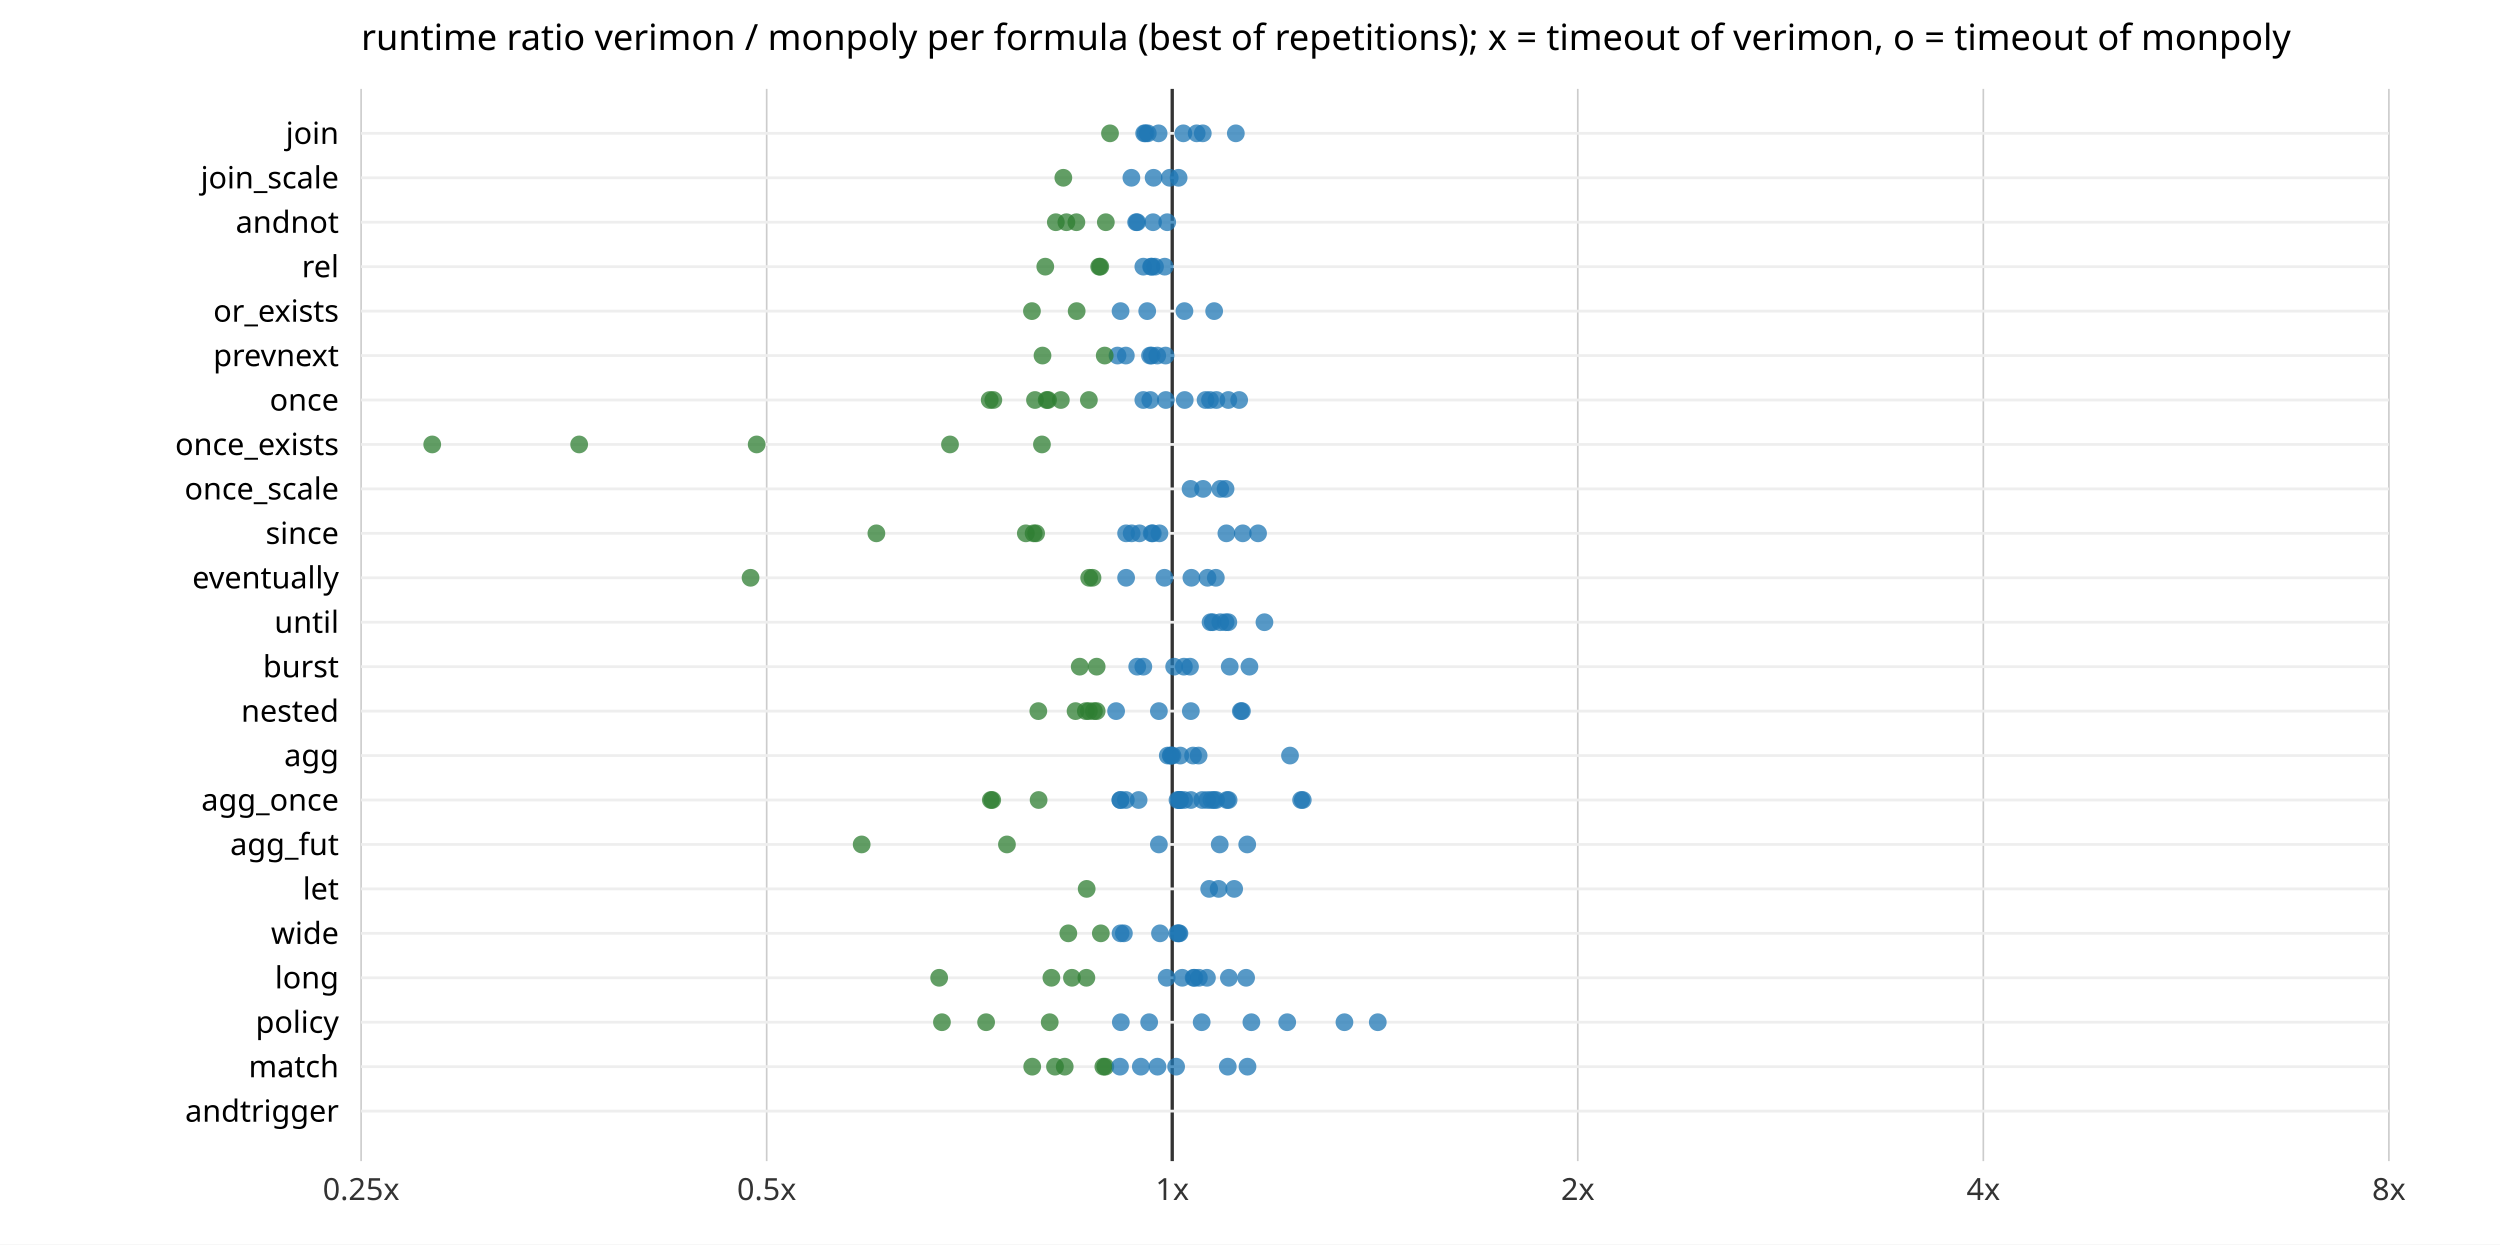
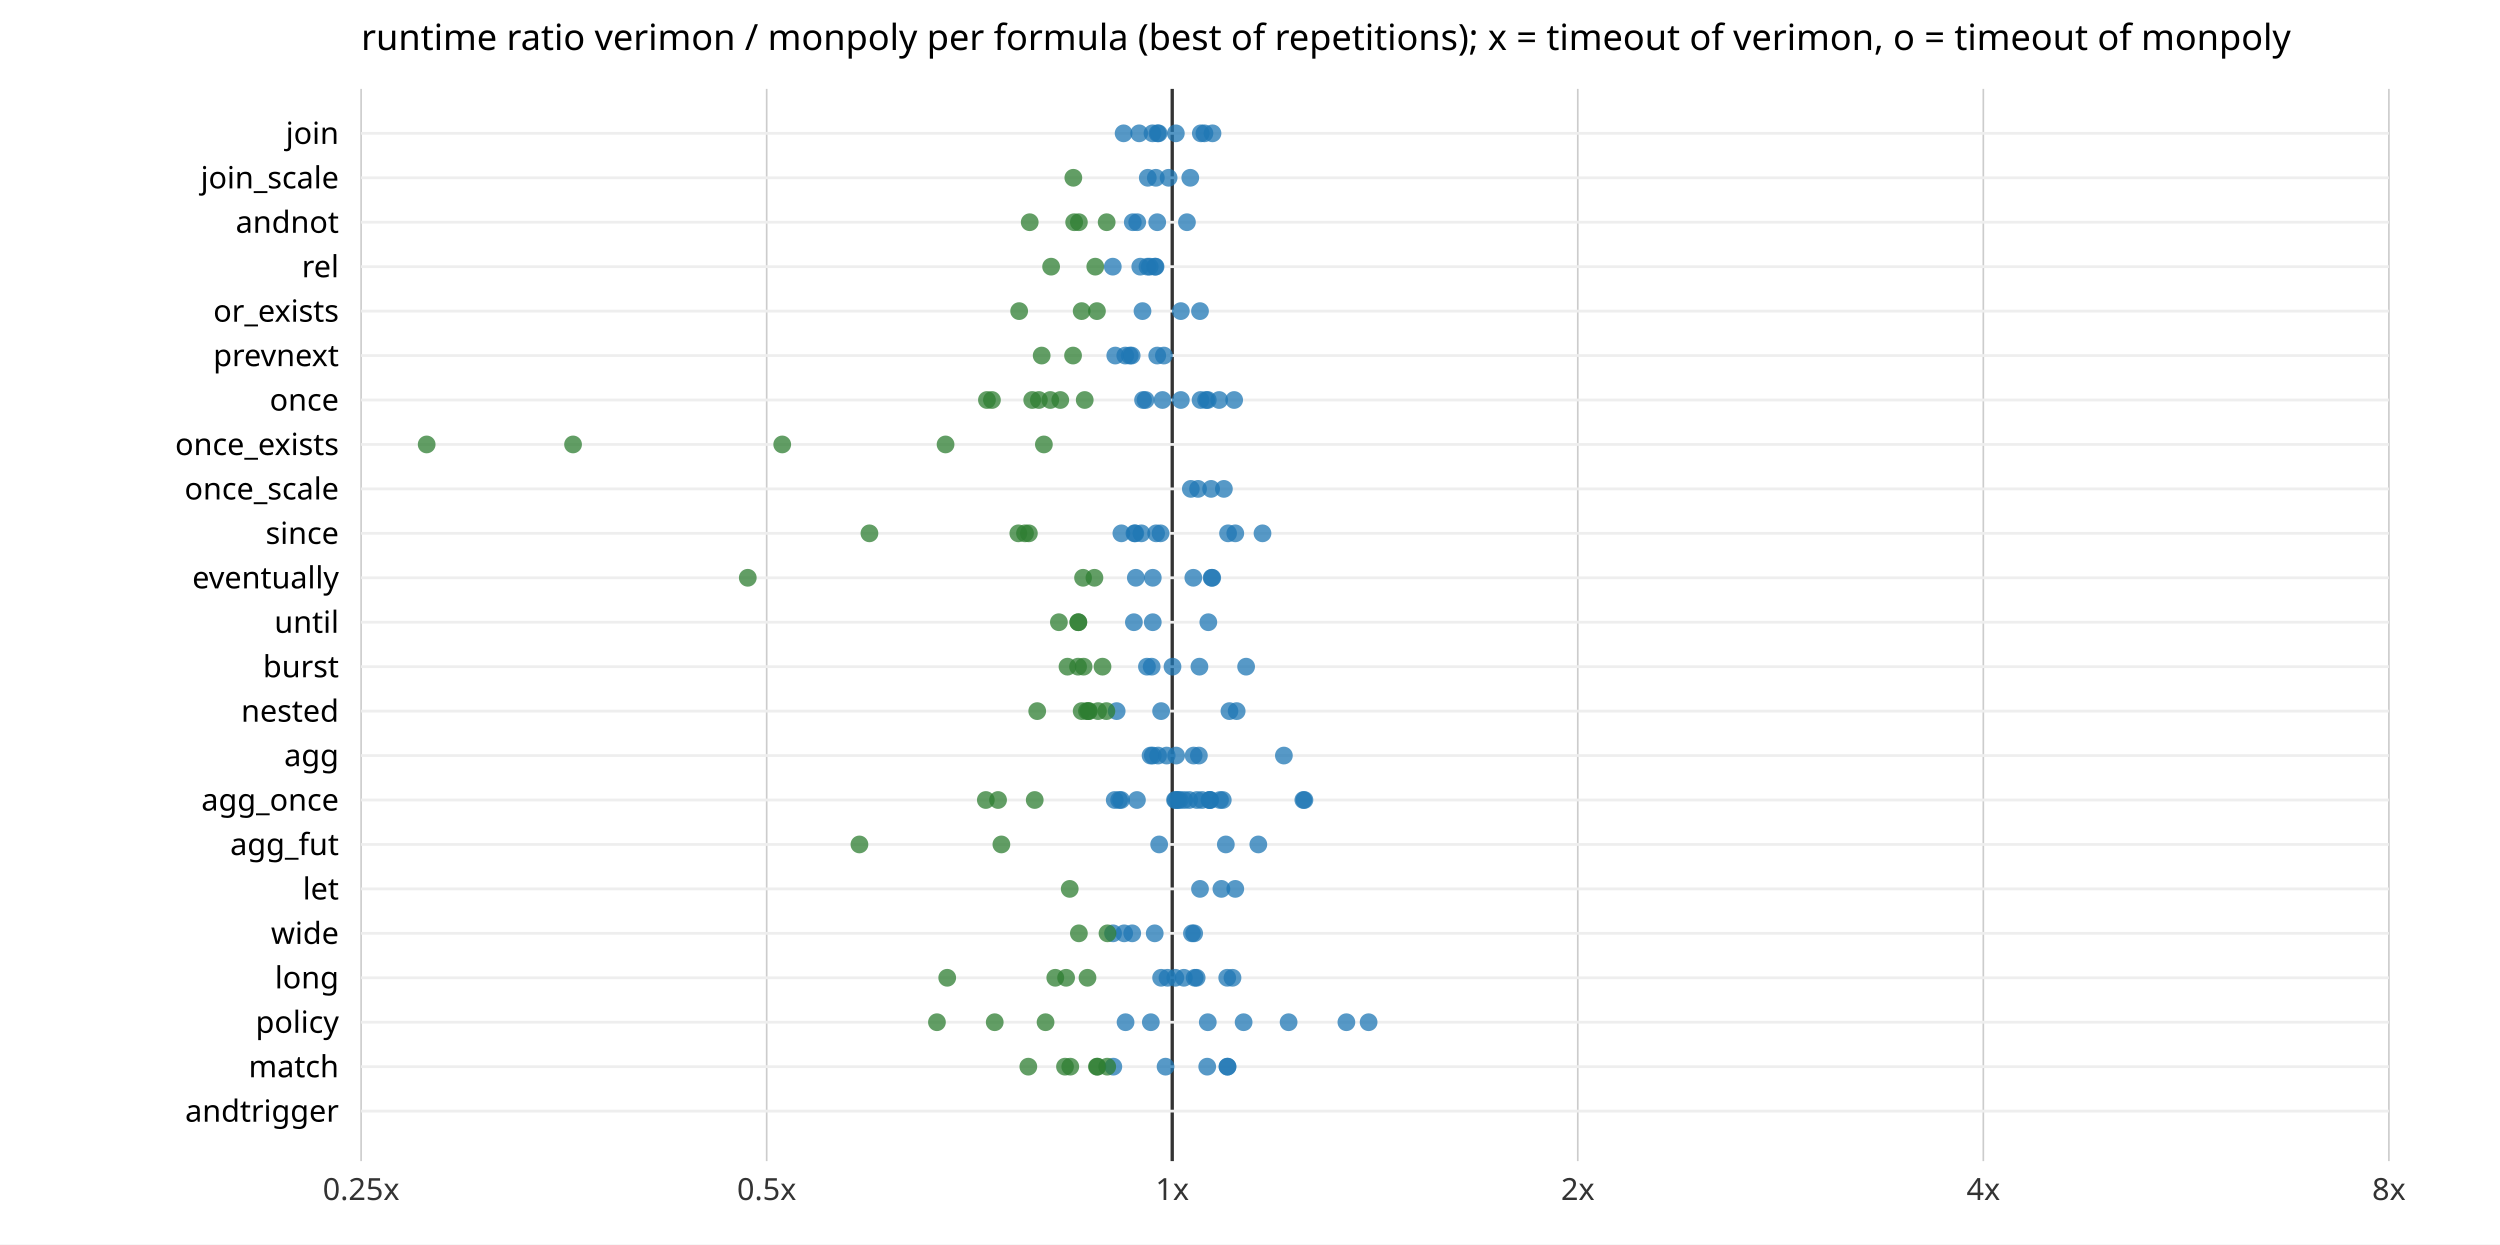
<svg xmlns="http://www.w3.org/2000/svg" width="900" height="448" font-family="sans-serif" font-size="11">
  <rect width="100%" height="100%" fill="white" />
  <text x="130" y="18" font-size="13">runtime ratio verimon / monpoly per formula (best of repetitions); x = timeout of verimon, o = timeout of monpoly</text>
  <line x1="130.0" y1="32" x2="130.0" y2="418" stroke="#ccc" stroke-width="0.6" />
  <text x="130.0" y="432" text-anchor="middle" fill="#333">0.25x</text>
  <line x1="276.0" y1="32" x2="276.0" y2="418" stroke="#ccc" stroke-width="0.6" />
  <text x="276.0" y="432" text-anchor="middle" fill="#333">0.5x</text>
  <line x1="422.0" y1="32" x2="422.0" y2="418" stroke="#333" stroke-width="1.2" />
  <text x="422.0" y="432" text-anchor="middle" fill="#333">1x</text>
  <line x1="568.0" y1="32" x2="568.0" y2="418" stroke="#ccc" stroke-width="0.6" />
  <text x="568.0" y="432" text-anchor="middle" fill="#333">2x</text>
  <line x1="714.0" y1="32" x2="714.0" y2="418" stroke="#ccc" stroke-width="0.6" />
  <text x="714.0" y="432" text-anchor="middle" fill="#333">4x</text>
  <line x1="860.0" y1="32" x2="860.0" y2="418" stroke="#ccc" stroke-width="0.6" />
  <text x="860.0" y="432" text-anchor="middle" fill="#333">8x</text>
  <text x="122" y="48.0" text-anchor="end" dominant-baseline="middle">join</text>
  <line x1="130" y1="48.0" x2="860" y2="48.0" stroke="#eee" />
+   <circle cx="416.7" cy="48.0" r="3.2" fill="#1f77b4" fill-opacity="0.75" />
+   <circle cx="414.9" cy="48.0" r="3.2" fill="#1f77b4" fill-opacity="0.75" />
+   <circle cx="433.6" cy="48.0" r="3.2" fill="#1f77b4" fill-opacity="0.75" />
+   <circle cx="432.3" cy="48.0" r="3.2" fill="#1f77b4" fill-opacity="0.75" />
+   <circle cx="423.3" cy="48.0" r="3.2" fill="#1f77b4" fill-opacity="0.75" />
+   <circle cx="410.1" cy="48.0" r="3.2" fill="#1f77b4" fill-opacity="0.75" />
  <circle cx="417.1" cy="48.0" r="3.2" fill="#1f77b4" fill-opacity="0.75" />
-   <circle cx="412.4" cy="48.0" r="3.2" fill="#1f77b4" fill-opacity="0.75" />
-   <circle cx="433.0" cy="48.0" r="3.2" fill="#1f77b4" fill-opacity="0.75" />
-   <circle cx="430.8" cy="48.0" r="3.2" fill="#1f77b4" fill-opacity="0.75" />
-   <circle cx="426.0" cy="48.0" r="3.2" fill="#1f77b4" fill-opacity="0.75" />
-   <circle cx="411.9" cy="48.0" r="3.2" fill="#1f77b4" fill-opacity="0.75" />
-   <circle cx="413.2" cy="48.0" r="3.2" fill="#1f77b4" fill-opacity="0.75" />
-   <circle cx="399.6" cy="48.0" r="3.2" fill="#2e7d32" fill-opacity="0.75" />
-   <circle cx="444.9" cy="48.0" r="3.2" fill="#1f77b4" fill-opacity="0.75" />
+   <circle cx="404.5" cy="48.0" r="3.2" fill="#1f77b4" fill-opacity="0.75" />
+   <circle cx="436.5" cy="48.0" r="3.2" fill="#1f77b4" fill-opacity="0.75" />
  <text x="122" y="64.0" text-anchor="end" dominant-baseline="middle">join_scale</text>
  <line x1="130" y1="64.0" x2="860" y2="64.0" stroke="#eee" />
-   <circle cx="424.3" cy="64.0" r="3.2" fill="#1f77b4" fill-opacity="0.75" />
-   <circle cx="407.3" cy="64.0" r="3.2" fill="#1f77b4" fill-opacity="0.75" />
-   <circle cx="415.3" cy="64.0" r="3.2" fill="#1f77b4" fill-opacity="0.75" />
-   <circle cx="382.8" cy="64.0" r="3.2" fill="#2e7d32" fill-opacity="0.75" />
-   <circle cx="421.1" cy="64.0" r="3.2" fill="#1f77b4" fill-opacity="0.75" />
+   <circle cx="428.5" cy="64.0" r="3.2" fill="#1f77b4" fill-opacity="0.75" />
+   <circle cx="413.2" cy="64.0" r="3.2" fill="#1f77b4" fill-opacity="0.75" />
+   <circle cx="416.1" cy="64.0" r="3.2" fill="#1f77b4" fill-opacity="0.75" />
+   <circle cx="386.4" cy="64.0" r="3.2" fill="#2e7d32" fill-opacity="0.75" />
+   <circle cx="420.7" cy="64.0" r="3.2" fill="#1f77b4" fill-opacity="0.75" />
  <text x="122" y="80.0" text-anchor="end" dominant-baseline="middle">andnot</text>
  <line x1="130" y1="80.0" x2="860" y2="80.0" stroke="#eee" />
-   <circle cx="387.5" cy="80.0" r="3.2" fill="#2e7d32" fill-opacity="0.75" />
-   <circle cx="383.9" cy="80.0" r="3.2" fill="#2e7d32" fill-opacity="0.75" />
+   <circle cx="388.4" cy="80.0" r="3.2" fill="#2e7d32" fill-opacity="0.75" />
+   <circle cx="370.7" cy="80.0" r="3.2" fill="#2e7d32" fill-opacity="0.75" />
+   <circle cx="398.4" cy="80.0" r="3.2" fill="#2e7d32" fill-opacity="0.75" />
+   <circle cx="427.3" cy="80.0" r="3.2" fill="#1f77b4" fill-opacity="0.75" />
  <circle cx="409.4" cy="80.0" r="3.2" fill="#1f77b4" fill-opacity="0.75" />
-   <circle cx="415.1" cy="80.0" r="3.2" fill="#1f77b4" fill-opacity="0.75" />
-   <circle cx="409.0" cy="80.0" r="3.2" fill="#1f77b4" fill-opacity="0.75" />
-   <circle cx="420.2" cy="80.0" r="3.2" fill="#1f77b4" fill-opacity="0.75" />
-   <circle cx="398.1" cy="80.0" r="3.2" fill="#2e7d32" fill-opacity="0.75" />
-   <circle cx="380.1" cy="80.0" r="3.2" fill="#2e7d32" fill-opacity="0.75" />
+   <circle cx="416.6" cy="80.0" r="3.2" fill="#1f77b4" fill-opacity="0.75" />
+   <circle cx="407.8" cy="80.0" r="3.2" fill="#1f77b4" fill-opacity="0.75" />
+   <circle cx="386.7" cy="80.0" r="3.2" fill="#2e7d32" fill-opacity="0.75" />
  <text x="122" y="96.0" text-anchor="end" dominant-baseline="middle">rel</text>
  <line x1="130" y1="96.0" x2="860" y2="96.0" stroke="#eee" />
-   <circle cx="396.1" cy="96.0" r="3.2" fill="#2e7d32" fill-opacity="0.75" />
+   <circle cx="394.3" cy="96.0" r="3.2" fill="#2e7d32" fill-opacity="0.75" />
+   <circle cx="413.9" cy="96.0" r="3.2" fill="#1f77b4" fill-opacity="0.75" />
+   <circle cx="410.5" cy="96.0" r="3.2" fill="#1f77b4" fill-opacity="0.75" />
+   <circle cx="400.6" cy="96.0" r="3.2" fill="#1f77b4" fill-opacity="0.75" />
+   <circle cx="378.4" cy="96.0" r="3.2" fill="#2e7d32" fill-opacity="0.75" />
+   <circle cx="413.1" cy="96.0" r="3.2" fill="#1f77b4" fill-opacity="0.75" />
+   <circle cx="416.0" cy="96.0" r="3.2" fill="#1f77b4" fill-opacity="0.75" />
  <circle cx="415.8" cy="96.0" r="3.2" fill="#1f77b4" fill-opacity="0.75" />
-   <circle cx="411.6" cy="96.0" r="3.2" fill="#1f77b4" fill-opacity="0.75" />
-   <circle cx="395.7" cy="96.0" r="3.2" fill="#2e7d32" fill-opacity="0.75" />
-   <circle cx="376.3" cy="96.0" r="3.2" fill="#2e7d32" fill-opacity="0.75" />
-   <circle cx="414.6" cy="96.0" r="3.2" fill="#1f77b4" fill-opacity="0.75" />
-   <circle cx="419.3" cy="96.0" r="3.2" fill="#1f77b4" fill-opacity="0.75" />
-   <circle cx="414.4" cy="96.0" r="3.2" fill="#1f77b4" fill-opacity="0.75" />
  <text x="122" y="112.0" text-anchor="end" dominant-baseline="middle">or_exists</text>
  <line x1="130" y1="112.0" x2="860" y2="112.0" stroke="#eee" />
-   <circle cx="371.5" cy="112.0" r="3.2" fill="#2e7d32" fill-opacity="0.75" />
-   <circle cx="387.6" cy="112.0" r="3.2" fill="#2e7d32" fill-opacity="0.75" />
-   <circle cx="426.4" cy="112.0" r="3.2" fill="#1f77b4" fill-opacity="0.75" />
-   <circle cx="403.4" cy="112.0" r="3.2" fill="#1f77b4" fill-opacity="0.75" />
-   <circle cx="437.1" cy="112.0" r="3.2" fill="#1f77b4" fill-opacity="0.75" />
-   <circle cx="413.0" cy="112.0" r="3.2" fill="#1f77b4" fill-opacity="0.75" />
+   <circle cx="366.9" cy="112.0" r="3.2" fill="#2e7d32" fill-opacity="0.75" />
+   <circle cx="389.4" cy="112.0" r="3.2" fill="#2e7d32" fill-opacity="0.75" />
+   <circle cx="425.1" cy="112.0" r="3.2" fill="#1f77b4" fill-opacity="0.75" />
+   <circle cx="394.9" cy="112.0" r="3.2" fill="#2e7d32" fill-opacity="0.75" />
+   <circle cx="432.0" cy="112.0" r="3.2" fill="#1f77b4" fill-opacity="0.75" />
+   <circle cx="411.3" cy="112.0" r="3.2" fill="#1f77b4" fill-opacity="0.75" />
  <text x="122" y="128.0" text-anchor="end" dominant-baseline="middle">prevnext</text>
  <line x1="130" y1="128.0" x2="860" y2="128.0" stroke="#eee" />
-   <circle cx="414.0" cy="128.0" r="3.2" fill="#1f77b4" fill-opacity="0.75" />
+   <circle cx="407.4" cy="128.0" r="3.2" fill="#1f77b4" fill-opacity="0.75" />
+   <circle cx="406.7" cy="128.0" r="3.2" fill="#1f77b4" fill-opacity="0.75" />
+   <circle cx="401.5" cy="128.0" r="3.2" fill="#1f77b4" fill-opacity="0.75" />
  <circle cx="416.6" cy="128.0" r="3.2" fill="#1f77b4" fill-opacity="0.75" />
-   <circle cx="402.3" cy="128.0" r="3.2" fill="#1f77b4" fill-opacity="0.75" />
-   <circle cx="414.6" cy="128.0" r="3.2" fill="#1f77b4" fill-opacity="0.75" />
-   <circle cx="375.3" cy="128.0" r="3.2" fill="#2e7d32" fill-opacity="0.75" />
-   <circle cx="397.7" cy="128.0" r="3.2" fill="#2e7d32" fill-opacity="0.75" />
-   <circle cx="405.3" cy="128.0" r="3.2" fill="#1f77b4" fill-opacity="0.75" />
-   <circle cx="419.6" cy="128.0" r="3.2" fill="#1f77b4" fill-opacity="0.75" />
+   <circle cx="375.0" cy="128.0" r="3.2" fill="#2e7d32" fill-opacity="0.75" />
+   <circle cx="386.3" cy="128.0" r="3.2" fill="#2e7d32" fill-opacity="0.75" />
+   <circle cx="405.1" cy="128.0" r="3.2" fill="#1f77b4" fill-opacity="0.75" />
+   <circle cx="419.0" cy="128.0" r="3.2" fill="#1f77b4" fill-opacity="0.75" />
  <text x="122" y="144.0" text-anchor="end" dominant-baseline="middle">once</text>
  <line x1="130" y1="144.0" x2="860" y2="144.0" stroke="#eee" />
-   <circle cx="414.1" cy="144.0" r="3.2" fill="#1f77b4" fill-opacity="0.75" />
-   <circle cx="392.0" cy="144.0" r="3.2" fill="#2e7d32" fill-opacity="0.75" />
-   <circle cx="356.3" cy="144.0" r="3.2" fill="#2e7d32" fill-opacity="0.75" />
-   <circle cx="419.7" cy="144.0" r="3.2" fill="#1f77b4" fill-opacity="0.75" />
-   <circle cx="435.6" cy="144.0" r="3.2" fill="#1f77b4" fill-opacity="0.75" />
-   <circle cx="437.9" cy="144.0" r="3.2" fill="#1f77b4" fill-opacity="0.75" />
-   <circle cx="446.1" cy="144.0" r="3.2" fill="#1f77b4" fill-opacity="0.75" />
-   <circle cx="426.5" cy="144.0" r="3.2" fill="#1f77b4" fill-opacity="0.75" />
-   <circle cx="376.8" cy="144.0" r="3.2" fill="#2e7d32" fill-opacity="0.75" />
-   <circle cx="372.6" cy="144.0" r="3.2" fill="#2e7d32" fill-opacity="0.75" />
-   <circle cx="377.3" cy="144.0" r="3.2" fill="#2e7d32" fill-opacity="0.75" />
-   <circle cx="381.9" cy="144.0" r="3.2" fill="#2e7d32" fill-opacity="0.75" />
-   <circle cx="357.6" cy="144.0" r="3.2" fill="#2e7d32" fill-opacity="0.75" />
-   <circle cx="434.0" cy="144.0" r="3.2" fill="#1f77b4" fill-opacity="0.75" />
-   <circle cx="411.6" cy="144.0" r="3.2" fill="#1f77b4" fill-opacity="0.75" />
-   <circle cx="442.2" cy="144.0" r="3.2" fill="#1f77b4" fill-opacity="0.75" />
+   <circle cx="412.4" cy="144.0" r="3.2" fill="#1f77b4" fill-opacity="0.75" />
+   <circle cx="390.5" cy="144.0" r="3.2" fill="#2e7d32" fill-opacity="0.75" />
+   <circle cx="357.1" cy="144.0" r="3.2" fill="#2e7d32" fill-opacity="0.75" />
+   <circle cx="418.5" cy="144.0" r="3.2" fill="#1f77b4" fill-opacity="0.75" />
+   <circle cx="432.2" cy="144.0" r="3.2" fill="#1f77b4" fill-opacity="0.75" />
+   <circle cx="434.2" cy="144.0" r="3.2" fill="#1f77b4" fill-opacity="0.75" />
+   <circle cx="444.3" cy="144.0" r="3.2" fill="#1f77b4" fill-opacity="0.75" />
+   <circle cx="425.1" cy="144.0" r="3.2" fill="#1f77b4" fill-opacity="0.75" />
+   <circle cx="378.1" cy="144.0" r="3.2" fill="#2e7d32" fill-opacity="0.75" />
+   <circle cx="371.6" cy="144.0" r="3.2" fill="#2e7d32" fill-opacity="0.75" />
+   <circle cx="374.0" cy="144.0" r="3.2" fill="#2e7d32" fill-opacity="0.75" />
+   <circle cx="381.7" cy="144.0" r="3.2" fill="#2e7d32" fill-opacity="0.75" />
+   <circle cx="355.3" cy="144.0" r="3.2" fill="#2e7d32" fill-opacity="0.75" />
+   <circle cx="434.8" cy="144.0" r="3.2" fill="#1f77b4" fill-opacity="0.75" />
+   <circle cx="411.5" cy="144.0" r="3.2" fill="#1f77b4" fill-opacity="0.75" />
+   <circle cx="438.9" cy="144.0" r="3.2" fill="#1f77b4" fill-opacity="0.75" />
  <text x="122" y="160.0" text-anchor="end" dominant-baseline="middle">once_exists</text>
  <line x1="130" y1="160.0" x2="860" y2="160.0" stroke="#eee" />
-   <circle cx="375.1" cy="160.0" r="3.2" fill="#2e7d32" fill-opacity="0.75" />
-   <circle cx="272.4" cy="160.0" r="3.2" fill="#2e7d32" fill-opacity="0.75" />
-   <circle cx="208.5" cy="160.0" r="3.2" fill="#2e7d32" fill-opacity="0.75" />
-   <circle cx="342.0" cy="160.0" r="3.2" fill="#2e7d32" fill-opacity="0.75" />
-   <circle cx="155.6" cy="160.0" r="3.2" fill="#2e7d32" fill-opacity="0.75" />
+   <circle cx="375.8" cy="160.0" r="3.2" fill="#2e7d32" fill-opacity="0.75" />
+   <circle cx="281.6" cy="160.0" r="3.2" fill="#2e7d32" fill-opacity="0.75" />
+   <circle cx="206.3" cy="160.0" r="3.2" fill="#2e7d32" fill-opacity="0.75" />
+   <circle cx="340.4" cy="160.0" r="3.2" fill="#2e7d32" fill-opacity="0.75" />
+   <circle cx="153.6" cy="160.0" r="3.2" fill="#2e7d32" fill-opacity="0.75" />
  <text x="122" y="176.0" text-anchor="end" dominant-baseline="middle">once_scale</text>
  <line x1="130" y1="176.0" x2="860" y2="176.0" stroke="#eee" />
-   <circle cx="433.1" cy="176.0" r="3.2" fill="#1f77b4" fill-opacity="0.75" />
-   <circle cx="441.2" cy="176.0" r="3.2" fill="#1f77b4" fill-opacity="0.75" />
-   <circle cx="428.6" cy="176.0" r="3.2" fill="#1f77b4" fill-opacity="0.75" />
-   <circle cx="439.3" cy="176.0" r="3.2" fill="#1f77b4" fill-opacity="0.75" />
+   <circle cx="431.3" cy="176.0" r="3.2" fill="#1f77b4" fill-opacity="0.75" />
+   <circle cx="440.6" cy="176.0" r="3.2" fill="#1f77b4" fill-opacity="0.75" />
+   <circle cx="428.7" cy="176.0" r="3.2" fill="#1f77b4" fill-opacity="0.75" />
+   <circle cx="436.0" cy="176.0" r="3.2" fill="#1f77b4" fill-opacity="0.75" />
  <text x="122" y="192.0" text-anchor="end" dominant-baseline="middle">since</text>
  <line x1="130" y1="192.0" x2="860" y2="192.0" stroke="#eee" />
-   <circle cx="369.3" cy="192.0" r="3.2" fill="#2e7d32" fill-opacity="0.75" />
-   <circle cx="372.1" cy="192.0" r="3.2" fill="#2e7d32" fill-opacity="0.75" />
-   <circle cx="373.0" cy="192.0" r="3.2" fill="#2e7d32" fill-opacity="0.75" />
-   <circle cx="405.4" cy="192.0" r="3.2" fill="#1f77b4" fill-opacity="0.75" />
-   <circle cx="410.2" cy="192.0" r="3.2" fill="#1f77b4" fill-opacity="0.75" />
-   <circle cx="407.4" cy="192.0" r="3.2" fill="#1f77b4" fill-opacity="0.75" />
-   <circle cx="452.9" cy="192.0" r="3.2" fill="#1f77b4" fill-opacity="0.75" />
-   <circle cx="441.5" cy="192.0" r="3.2" fill="#1f77b4" fill-opacity="0.75" />
-   <circle cx="447.4" cy="192.0" r="3.2" fill="#1f77b4" fill-opacity="0.75" />
-   <circle cx="414.6" cy="192.0" r="3.2" fill="#1f77b4" fill-opacity="0.75" />
-   <circle cx="415.0" cy="192.0" r="3.2" fill="#1f77b4" fill-opacity="0.75" />
-   <circle cx="315.5" cy="192.0" r="3.2" fill="#2e7d32" fill-opacity="0.75" />
-   <circle cx="417.4" cy="192.0" r="3.2" fill="#1f77b4" fill-opacity="0.75" />
+   <circle cx="366.6" cy="192.0" r="3.2" fill="#2e7d32" fill-opacity="0.75" />
+   <circle cx="370.4" cy="192.0" r="3.2" fill="#2e7d32" fill-opacity="0.75" />
+   <circle cx="369.0" cy="192.0" r="3.2" fill="#2e7d32" fill-opacity="0.75" />
+   <circle cx="403.7" cy="192.0" r="3.2" fill="#1f77b4" fill-opacity="0.75" />
+   <circle cx="408.4" cy="192.0" r="3.2" fill="#1f77b4" fill-opacity="0.75" />
+   <circle cx="408.7" cy="192.0" r="3.2" fill="#1f77b4" fill-opacity="0.75" />
+   <circle cx="454.5" cy="192.0" r="3.2" fill="#1f77b4" fill-opacity="0.75" />
+   <circle cx="442.1" cy="192.0" r="3.2" fill="#1f77b4" fill-opacity="0.75" />
+   <circle cx="444.7" cy="192.0" r="3.2" fill="#1f77b4" fill-opacity="0.75" />
+   <circle cx="410.9" cy="192.0" r="3.2" fill="#1f77b4" fill-opacity="0.75" />
+   <circle cx="416.2" cy="192.0" r="3.2" fill="#1f77b4" fill-opacity="0.75" />
+   <circle cx="313.0" cy="192.0" r="3.2" fill="#2e7d32" fill-opacity="0.75" />
+   <circle cx="417.8" cy="192.0" r="3.2" fill="#1f77b4" fill-opacity="0.75" />
  <text x="122" y="208.0" text-anchor="end" dominant-baseline="middle">eventually</text>
  <line x1="130" y1="208.0" x2="860" y2="208.0" stroke="#eee" />
-   <circle cx="405.4" cy="208.0" r="3.2" fill="#1f77b4" fill-opacity="0.75" />
-   <circle cx="428.9" cy="208.0" r="3.2" fill="#1f77b4" fill-opacity="0.75" />
-   <circle cx="437.7" cy="208.0" r="3.2" fill="#1f77b4" fill-opacity="0.75" />
-   <circle cx="392.1" cy="208.0" r="3.2" fill="#2e7d32" fill-opacity="0.75" />
-   <circle cx="419.2" cy="208.0" r="3.2" fill="#1f77b4" fill-opacity="0.75" />
-   <circle cx="434.7" cy="208.0" r="3.2" fill="#1f77b4" fill-opacity="0.75" />
-   <circle cx="393.3" cy="208.0" r="3.2" fill="#2e7d32" fill-opacity="0.75" />
-   <circle cx="270.2" cy="208.0" r="3.2" fill="#2e7d32" fill-opacity="0.75" />
+   <circle cx="408.9" cy="208.0" r="3.2" fill="#1f77b4" fill-opacity="0.75" />
+   <circle cx="429.6" cy="208.0" r="3.2" fill="#1f77b4" fill-opacity="0.75" />
+   <circle cx="436.2" cy="208.0" r="3.2" fill="#1f77b4" fill-opacity="0.75" />
+   <circle cx="389.9" cy="208.0" r="3.2" fill="#2e7d32" fill-opacity="0.75" />
+   <circle cx="415.0" cy="208.0" r="3.2" fill="#1f77b4" fill-opacity="0.75" />
+   <circle cx="436.4" cy="208.0" r="3.2" fill="#1f77b4" fill-opacity="0.75" />
+   <circle cx="394.0" cy="208.0" r="3.2" fill="#2e7d32" fill-opacity="0.75" />
+   <circle cx="269.2" cy="208.0" r="3.2" fill="#2e7d32" fill-opacity="0.75" />
  <text x="122" y="224.0" text-anchor="end" dominant-baseline="middle">until</text>
  <line x1="130" y1="224.0" x2="860" y2="224.0" stroke="#eee" />
-   <circle cx="436.6" cy="224.0" r="3.2" fill="#1f77b4" fill-opacity="0.75" />
-   <circle cx="441.2" cy="224.0" r="3.2" fill="#1f77b4" fill-opacity="0.75" />
-   <circle cx="439.3" cy="224.0" r="3.2" fill="#1f77b4" fill-opacity="0.75" />
-   <circle cx="435.8" cy="224.0" r="3.2" fill="#1f77b4" fill-opacity="0.75" />
-   <circle cx="442.2" cy="224.0" r="3.2" fill="#1f77b4" fill-opacity="0.75" />
-   <circle cx="455.2" cy="224.0" r="3.2" fill="#1f77b4" fill-opacity="0.75" />
+   <circle cx="388.2" cy="224.0" r="3.2" fill="#2e7d32" fill-opacity="0.75" />
+   <circle cx="388.2" cy="224.0" r="3.2" fill="#2e7d32" fill-opacity="0.75" />
+   <circle cx="381.2" cy="224.0" r="3.2" fill="#2e7d32" fill-opacity="0.75" />
+   <circle cx="408.2" cy="224.0" r="3.2" fill="#1f77b4" fill-opacity="0.75" />
+   <circle cx="415.0" cy="224.0" r="3.2" fill="#1f77b4" fill-opacity="0.75" />
+   <circle cx="435.0" cy="224.0" r="3.2" fill="#1f77b4" fill-opacity="0.75" />
  <text x="122" y="240.0" text-anchor="end" dominant-baseline="middle">burst</text>
  <line x1="130" y1="240.0" x2="860" y2="240.0" stroke="#eee" />
-   <circle cx="394.8" cy="240.0" r="3.2" fill="#2e7d32" fill-opacity="0.75" />
-   <circle cx="409.4" cy="240.0" r="3.2" fill="#1f77b4" fill-opacity="0.75" />
-   <circle cx="411.6" cy="240.0" r="3.2" fill="#1f77b4" fill-opacity="0.75" />
-   <circle cx="426.2" cy="240.0" r="3.2" fill="#1f77b4" fill-opacity="0.75" />
-   <circle cx="428.4" cy="240.0" r="3.2" fill="#1f77b4" fill-opacity="0.75" />
-   <circle cx="422.7" cy="240.0" r="3.2" fill="#1f77b4" fill-opacity="0.75" />
-   <circle cx="442.7" cy="240.0" r="3.2" fill="#1f77b4" fill-opacity="0.75" />
-   <circle cx="449.8" cy="240.0" r="3.2" fill="#1f77b4" fill-opacity="0.75" />
-   <circle cx="388.7" cy="240.0" r="3.2" fill="#2e7d32" fill-opacity="0.75" />
+   <circle cx="396.9" cy="240.0" r="3.2" fill="#2e7d32" fill-opacity="0.75" />
+   <circle cx="414.6" cy="240.0" r="3.2" fill="#1f77b4" fill-opacity="0.75" />
+   <circle cx="412.9" cy="240.0" r="3.2" fill="#1f77b4" fill-opacity="0.75" />
+   <circle cx="422.1" cy="240.0" r="3.2" fill="#1f77b4" fill-opacity="0.75" />
+   <circle cx="388.1" cy="240.0" r="3.2" fill="#2e7d32" fill-opacity="0.75" />
+   <circle cx="384.3" cy="240.0" r="3.2" fill="#2e7d32" fill-opacity="0.75" />
+   <circle cx="431.8" cy="240.0" r="3.2" fill="#1f77b4" fill-opacity="0.75" />
+   <circle cx="448.6" cy="240.0" r="3.2" fill="#1f77b4" fill-opacity="0.75" />
+   <circle cx="390.1" cy="240.0" r="3.2" fill="#2e7d32" fill-opacity="0.75" />
  <text x="122" y="256.0" text-anchor="end" dominant-baseline="middle">nested</text>
  <line x1="130" y1="256.0" x2="860" y2="256.0" stroke="#eee" />
-   <circle cx="417.2" cy="256.0" r="3.2" fill="#1f77b4" fill-opacity="0.75" />
-   <circle cx="394.8" cy="256.0" r="3.2" fill="#2e7d32" fill-opacity="0.75" />
-   <circle cx="373.8" cy="256.0" r="3.2" fill="#2e7d32" fill-opacity="0.75" />
-   <circle cx="401.8" cy="256.0" r="3.2" fill="#1f77b4" fill-opacity="0.75" />
-   <circle cx="387.2" cy="256.0" r="3.2" fill="#2e7d32" fill-opacity="0.75" />
-   <circle cx="390.9" cy="256.0" r="3.2" fill="#2e7d32" fill-opacity="0.75" />
-   <circle cx="447.1" cy="256.0" r="3.2" fill="#1f77b4" fill-opacity="0.75" />
+   <circle cx="418.0" cy="256.0" r="3.2" fill="#1f77b4" fill-opacity="0.75" />
+   <circle cx="395.3" cy="256.0" r="3.2" fill="#2e7d32" fill-opacity="0.75" />
+   <circle cx="373.4" cy="256.0" r="3.2" fill="#2e7d32" fill-opacity="0.75" />
+   <circle cx="402.0" cy="256.0" r="3.2" fill="#1f77b4" fill-opacity="0.75" />
+   <circle cx="389.4" cy="256.0" r="3.2" fill="#2e7d32" fill-opacity="0.75" />
+   <circle cx="391.3" cy="256.0" r="3.2" fill="#2e7d32" fill-opacity="0.75" />
+   <circle cx="445.2" cy="256.0" r="3.2" fill="#1f77b4" fill-opacity="0.75" />
+   <circle cx="391.8" cy="256.0" r="3.2" fill="#2e7d32" fill-opacity="0.75" />
  <circle cx="392.0" cy="256.0" r="3.2" fill="#2e7d32" fill-opacity="0.75" />
-   <circle cx="393.8" cy="256.0" r="3.2" fill="#2e7d32" fill-opacity="0.75" />
-   <circle cx="428.7" cy="256.0" r="3.2" fill="#1f77b4" fill-opacity="0.75" />
-   <circle cx="446.7" cy="256.0" r="3.2" fill="#1f77b4" fill-opacity="0.75" />
+   <circle cx="398.3" cy="256.0" r="3.2" fill="#2e7d32" fill-opacity="0.75" />
+   <circle cx="442.6" cy="256.0" r="3.2" fill="#1f77b4" fill-opacity="0.75" />
  <text x="122" y="272.0" text-anchor="end" dominant-baseline="middle">agg</text>
  <line x1="130" y1="272.0" x2="860" y2="272.0" stroke="#eee" />
-   <circle cx="421.6" cy="272.0" r="3.2" fill="#1f77b4" fill-opacity="0.75" />
-   <circle cx="420.4" cy="272.0" r="3.2" fill="#1f77b4" fill-opacity="0.75" />
-   <circle cx="421.5" cy="272.0" r="3.2" fill="#1f77b4" fill-opacity="0.75" />
-   <circle cx="422.1" cy="272.0" r="3.2" fill="#1f77b4" fill-opacity="0.75" />
-   <circle cx="431.5" cy="272.0" r="3.2" fill="#1f77b4" fill-opacity="0.75" />
-   <circle cx="429.5" cy="272.0" r="3.2" fill="#1f77b4" fill-opacity="0.75" />
-   <circle cx="464.4" cy="272.0" r="3.2" fill="#1f77b4" fill-opacity="0.75" />
-   <circle cx="424.9" cy="272.0" r="3.2" fill="#1f77b4" fill-opacity="0.75" />
+   <circle cx="420.0" cy="272.0" r="3.2" fill="#1f77b4" fill-opacity="0.75" />
+   <circle cx="414.2" cy="272.0" r="3.2" fill="#1f77b4" fill-opacity="0.75" />
+   <circle cx="415.0" cy="272.0" r="3.2" fill="#1f77b4" fill-opacity="0.75" />
+   <circle cx="416.9" cy="272.0" r="3.2" fill="#1f77b4" fill-opacity="0.75" />
+   <circle cx="429.7" cy="272.0" r="3.2" fill="#1f77b4" fill-opacity="0.75" />
+   <circle cx="431.6" cy="272.0" r="3.2" fill="#1f77b4" fill-opacity="0.75" />
+   <circle cx="462.2" cy="272.0" r="3.2" fill="#1f77b4" fill-opacity="0.75" />
+   <circle cx="423.4" cy="272.0" r="3.2" fill="#1f77b4" fill-opacity="0.75" />
  <text x="122" y="288.0" text-anchor="end" dominant-baseline="middle">agg_once</text>
  <line x1="130" y1="288.0" x2="860" y2="288.0" stroke="#eee" />
-   <circle cx="403.3" cy="288.0" r="3.2" fill="#1f77b4" fill-opacity="0.75" />
-   <circle cx="403.4" cy="288.0" r="3.2" fill="#1f77b4" fill-opacity="0.75" />
-   <circle cx="423.9" cy="288.0" r="3.2" fill="#1f77b4" fill-opacity="0.75" />
-   <circle cx="409.9" cy="288.0" r="3.2" fill="#1f77b4" fill-opacity="0.75" />
-   <circle cx="405.3" cy="288.0" r="3.2" fill="#1f77b4" fill-opacity="0.75" />
+   <circle cx="402.9" cy="288.0" r="3.2" fill="#1f77b4" fill-opacity="0.75" />
+   <circle cx="401.3" cy="288.0" r="3.2" fill="#1f77b4" fill-opacity="0.75" />
+   <circle cx="424.1" cy="288.0" r="3.2" fill="#1f77b4" fill-opacity="0.75" />
+   <circle cx="409.3" cy="288.0" r="3.2" fill="#1f77b4" fill-opacity="0.75" />
+   <circle cx="403.6" cy="288.0" r="3.2" fill="#1f77b4" fill-opacity="0.75" />
  <circle cx="426.3" cy="288.0" r="3.2" fill="#1f77b4" fill-opacity="0.75" />
-   <circle cx="442.3" cy="288.0" r="3.2" fill="#1f77b4" fill-opacity="0.75" />
-   <circle cx="468.4" cy="288.0" r="3.2" fill="#1f77b4" fill-opacity="0.75" />
-   <circle cx="469.0" cy="288.0" r="3.2" fill="#1f77b4" fill-opacity="0.75" />
-   <circle cx="432.8" cy="288.0" r="3.2" fill="#1f77b4" fill-opacity="0.75" />
-   <circle cx="434.6" cy="288.0" r="3.2" fill="#1f77b4" fill-opacity="0.75" />
-   <circle cx="437.8" cy="288.0" r="3.2" fill="#1f77b4" fill-opacity="0.75" />
-   <circle cx="437.0" cy="288.0" r="3.2" fill="#1f77b4" fill-opacity="0.75" />
-   <circle cx="424.4" cy="288.0" r="3.2" fill="#1f77b4" fill-opacity="0.75" />
-   <circle cx="428.7" cy="288.0" r="3.2" fill="#1f77b4" fill-opacity="0.75" />
-   <circle cx="424.8" cy="288.0" r="3.2" fill="#1f77b4" fill-opacity="0.75" />
-   <circle cx="424.8" cy="288.0" r="3.2" fill="#1f77b4" fill-opacity="0.75" />
-   <circle cx="373.9" cy="288.0" r="3.2" fill="#2e7d32" fill-opacity="0.75" />
-   <circle cx="356.7" cy="288.0" r="3.2" fill="#2e7d32" fill-opacity="0.75" />
-   <circle cx="436.1" cy="288.0" r="3.2" fill="#1f77b4" fill-opacity="0.75" />
-   <circle cx="441.7" cy="288.0" r="3.2" fill="#1f77b4" fill-opacity="0.75" />
-   <circle cx="357.2" cy="288.0" r="3.2" fill="#2e7d32" fill-opacity="0.75" />
+   <circle cx="439.2" cy="288.0" r="3.2" fill="#1f77b4" fill-opacity="0.75" />
+   <circle cx="469.2" cy="288.0" r="3.2" fill="#1f77b4" fill-opacity="0.75" />
+   <circle cx="469.6" cy="288.0" r="3.2" fill="#1f77b4" fill-opacity="0.75" />
+   <circle cx="430.9" cy="288.0" r="3.2" fill="#1f77b4" fill-opacity="0.75" />
+   <circle cx="432.7" cy="288.0" r="3.2" fill="#1f77b4" fill-opacity="0.75" />
+   <circle cx="435.5" cy="288.0" r="3.2" fill="#1f77b4" fill-opacity="0.75" />
+   <circle cx="435.7" cy="288.0" r="3.2" fill="#1f77b4" fill-opacity="0.75" />
+   <circle cx="423.0" cy="288.0" r="3.2" fill="#1f77b4" fill-opacity="0.75" />
+   <circle cx="428.1" cy="288.0" r="3.2" fill="#1f77b4" fill-opacity="0.75" />
+   <circle cx="424.7" cy="288.0" r="3.2" fill="#1f77b4" fill-opacity="0.75" />
+   <circle cx="423.3" cy="288.0" r="3.2" fill="#1f77b4" fill-opacity="0.75" />
+   <circle cx="372.5" cy="288.0" r="3.2" fill="#2e7d32" fill-opacity="0.75" />
+   <circle cx="354.9" cy="288.0" r="3.2" fill="#2e7d32" fill-opacity="0.75" />
+   <circle cx="435.4" cy="288.0" r="3.2" fill="#1f77b4" fill-opacity="0.75" />
+   <circle cx="440.2" cy="288.0" r="3.2" fill="#1f77b4" fill-opacity="0.75" />
+   <circle cx="359.3" cy="288.0" r="3.2" fill="#2e7d32" fill-opacity="0.75" />
  <text x="122" y="304.0" text-anchor="end" dominant-baseline="middle">agg_fut</text>
  <line x1="130" y1="304.0" x2="860" y2="304.0" stroke="#eee" />
-   <circle cx="362.5" cy="304.0" r="3.2" fill="#2e7d32" fill-opacity="0.75" />
-   <circle cx="310.2" cy="304.0" r="3.2" fill="#2e7d32" fill-opacity="0.75" />
-   <circle cx="439.1" cy="304.0" r="3.2" fill="#1f77b4" fill-opacity="0.75" />
-   <circle cx="449.0" cy="304.0" r="3.2" fill="#1f77b4" fill-opacity="0.75" />
-   <circle cx="417.2" cy="304.0" r="3.2" fill="#1f77b4" fill-opacity="0.75" />
+   <circle cx="360.5" cy="304.0" r="3.2" fill="#2e7d32" fill-opacity="0.75" />
+   <circle cx="309.4" cy="304.0" r="3.2" fill="#2e7d32" fill-opacity="0.75" />
+   <circle cx="441.3" cy="304.0" r="3.2" fill="#1f77b4" fill-opacity="0.75" />
+   <circle cx="453.0" cy="304.0" r="3.2" fill="#1f77b4" fill-opacity="0.75" />
+   <circle cx="417.3" cy="304.0" r="3.2" fill="#1f77b4" fill-opacity="0.75" />
  <text x="122" y="320.0" text-anchor="end" dominant-baseline="middle">let</text>
  <line x1="130" y1="320.0" x2="860" y2="320.0" stroke="#eee" />
-   <circle cx="391.2" cy="320.0" r="3.2" fill="#2e7d32" fill-opacity="0.75" />
-   <circle cx="435.3" cy="320.0" r="3.2" fill="#1f77b4" fill-opacity="0.75" />
-   <circle cx="438.7" cy="320.0" r="3.2" fill="#1f77b4" fill-opacity="0.75" />
-   <circle cx="444.3" cy="320.0" r="3.2" fill="#1f77b4" fill-opacity="0.75" />
+   <circle cx="385.1" cy="320.0" r="3.2" fill="#2e7d32" fill-opacity="0.75" />
+   <circle cx="432.0" cy="320.0" r="3.2" fill="#1f77b4" fill-opacity="0.75" />
+   <circle cx="439.7" cy="320.0" r="3.2" fill="#1f77b4" fill-opacity="0.75" />
+   <circle cx="444.7" cy="320.0" r="3.2" fill="#1f77b4" fill-opacity="0.75" />
  <text x="122" y="336.0" text-anchor="end" dominant-baseline="middle">wide</text>
  <line x1="130" y1="336.0" x2="860" y2="336.0" stroke="#eee" />
-   <circle cx="403.4" cy="336.0" r="3.2" fill="#1f77b4" fill-opacity="0.75" />
-   <circle cx="417.6" cy="336.0" r="3.2" fill="#1f77b4" fill-opacity="0.75" />
-   <circle cx="424.6" cy="336.0" r="3.2" fill="#1f77b4" fill-opacity="0.75" />
-   <circle cx="384.6" cy="336.0" r="3.2" fill="#2e7d32" fill-opacity="0.75" />
-   <circle cx="404.6" cy="336.0" r="3.2" fill="#1f77b4" fill-opacity="0.75" />
-   <circle cx="396.3" cy="336.0" r="3.2" fill="#2e7d32" fill-opacity="0.75" />
-   <circle cx="423.8" cy="336.0" r="3.2" fill="#1f77b4" fill-opacity="0.75" />
-   <circle cx="424.3" cy="336.0" r="3.2" fill="#1f77b4" fill-opacity="0.75" />
+   <circle cx="404.7" cy="336.0" r="3.2" fill="#1f77b4" fill-opacity="0.75" />
+   <circle cx="415.7" cy="336.0" r="3.2" fill="#1f77b4" fill-opacity="0.75" />
+   <circle cx="429.9" cy="336.0" r="3.2" fill="#1f77b4" fill-opacity="0.75" />
+   <circle cx="388.4" cy="336.0" r="3.2" fill="#2e7d32" fill-opacity="0.75" />
+   <circle cx="400.7" cy="336.0" r="3.2" fill="#1f77b4" fill-opacity="0.75" />
+   <circle cx="398.7" cy="336.0" r="3.2" fill="#2e7d32" fill-opacity="0.75" />
+   <circle cx="407.6" cy="336.0" r="3.2" fill="#1f77b4" fill-opacity="0.75" />
+   <circle cx="429.1" cy="336.0" r="3.2" fill="#1f77b4" fill-opacity="0.75" />
  <text x="122" y="352.0" text-anchor="end" dominant-baseline="middle">long</text>
  <line x1="130" y1="352.0" x2="860" y2="352.0" stroke="#eee" />
-   <circle cx="425.6" cy="352.0" r="3.2" fill="#1f77b4" fill-opacity="0.75" />
-   <circle cx="442.4" cy="352.0" r="3.2" fill="#1f77b4" fill-opacity="0.75" />
-   <circle cx="448.6" cy="352.0" r="3.2" fill="#1f77b4" fill-opacity="0.75" />
-   <circle cx="434.5" cy="352.0" r="3.2" fill="#1f77b4" fill-opacity="0.75" />
-   <circle cx="378.5" cy="352.0" r="3.2" fill="#2e7d32" fill-opacity="0.75" />
-   <circle cx="391.1" cy="352.0" r="3.2" fill="#2e7d32" fill-opacity="0.75" />
-   <circle cx="420.0" cy="352.0" r="3.2" fill="#1f77b4" fill-opacity="0.75" />
-   <circle cx="430.0" cy="352.0" r="3.2" fill="#1f77b4" fill-opacity="0.75" />
-   <circle cx="385.9" cy="352.0" r="3.2" fill="#2e7d32" fill-opacity="0.75" />
-   <circle cx="431.6" cy="352.0" r="3.2" fill="#1f77b4" fill-opacity="0.75" />
-   <circle cx="429.7" cy="352.0" r="3.2" fill="#1f77b4" fill-opacity="0.75" />
-   <circle cx="338.1" cy="352.0" r="3.2" fill="#2e7d32" fill-opacity="0.75" />
+   <circle cx="420.3" cy="352.0" r="3.2" fill="#1f77b4" fill-opacity="0.75" />
+   <circle cx="441.8" cy="352.0" r="3.2" fill="#1f77b4" fill-opacity="0.75" />
+   <circle cx="443.7" cy="352.0" r="3.2" fill="#1f77b4" fill-opacity="0.75" />
+   <circle cx="426.2" cy="352.0" r="3.2" fill="#1f77b4" fill-opacity="0.75" />
+   <circle cx="379.9" cy="352.0" r="3.2" fill="#2e7d32" fill-opacity="0.75" />
+   <circle cx="391.5" cy="352.0" r="3.2" fill="#2e7d32" fill-opacity="0.75" />
+   <circle cx="418.0" cy="352.0" r="3.2" fill="#1f77b4" fill-opacity="0.75" />
+   <circle cx="430.8" cy="352.0" r="3.2" fill="#1f77b4" fill-opacity="0.75" />
+   <circle cx="383.8" cy="352.0" r="3.2" fill="#2e7d32" fill-opacity="0.75" />
+   <circle cx="430.1" cy="352.0" r="3.2" fill="#1f77b4" fill-opacity="0.75" />
+   <circle cx="423.1" cy="352.0" r="3.2" fill="#1f77b4" fill-opacity="0.75" />
+   <circle cx="341.0" cy="352.0" r="3.2" fill="#2e7d32" fill-opacity="0.75" />
  <text x="122" y="368.0" text-anchor="end" dominant-baseline="middle">policy</text>
  <line x1="130" y1="368.0" x2="860" y2="368.0" stroke="#eee" />
-   <circle cx="403.5" cy="368.0" r="3.2" fill="#1f77b4" fill-opacity="0.75" />
-   <circle cx="377.9" cy="368.0" r="3.2" fill="#2e7d32" fill-opacity="0.75" />
-   <circle cx="339.1" cy="368.0" r="3.2" fill="#2e7d32" fill-opacity="0.75" />
-   <circle cx="355.0" cy="368.0" r="3.2" fill="#2e7d32" fill-opacity="0.75" />
-   <circle cx="496.0" cy="368.0" r="3.2" fill="#1f77b4" fill-opacity="0.75" />
-   <circle cx="484.0" cy="368.0" r="3.2" fill="#1f77b4" fill-opacity="0.75" />
-   <circle cx="432.6" cy="368.0" r="3.2" fill="#1f77b4" fill-opacity="0.75" />
-   <circle cx="450.5" cy="368.0" r="3.2" fill="#1f77b4" fill-opacity="0.75" />
-   <circle cx="463.4" cy="368.0" r="3.2" fill="#1f77b4" fill-opacity="0.75" />
-   <circle cx="413.7" cy="368.0" r="3.2" fill="#1f77b4" fill-opacity="0.75" />
+   <circle cx="405.2" cy="368.0" r="3.2" fill="#1f77b4" fill-opacity="0.75" />
+   <circle cx="376.4" cy="368.0" r="3.2" fill="#2e7d32" fill-opacity="0.75" />
+   <circle cx="337.3" cy="368.0" r="3.2" fill="#2e7d32" fill-opacity="0.75" />
+   <circle cx="358.1" cy="368.0" r="3.2" fill="#2e7d32" fill-opacity="0.75" />
+   <circle cx="492.7" cy="368.0" r="3.2" fill="#1f77b4" fill-opacity="0.75" />
+   <circle cx="484.7" cy="368.0" r="3.2" fill="#1f77b4" fill-opacity="0.75" />
+   <circle cx="434.8" cy="368.0" r="3.2" fill="#1f77b4" fill-opacity="0.75" />
+   <circle cx="447.7" cy="368.0" r="3.2" fill="#1f77b4" fill-opacity="0.75" />
+   <circle cx="463.9" cy="368.0" r="3.2" fill="#1f77b4" fill-opacity="0.75" />
+   <circle cx="414.3" cy="368.0" r="3.2" fill="#1f77b4" fill-opacity="0.75" />
  <text x="122" y="384.0" text-anchor="end" dominant-baseline="middle">match</text>
  <line x1="130" y1="384.0" x2="860" y2="384.0" stroke="#eee" />
-   <circle cx="410.7" cy="384.0" r="3.2" fill="#1f77b4" fill-opacity="0.75" />
-   <circle cx="416.7" cy="384.0" r="3.2" fill="#1f77b4" fill-opacity="0.75" />
-   <circle cx="397.9" cy="384.0" r="3.2" fill="#2e7d32" fill-opacity="0.75" />
-   <circle cx="403.2" cy="384.0" r="3.2" fill="#1f77b4" fill-opacity="0.75" />
-   <circle cx="371.6" cy="384.0" r="3.2" fill="#2e7d32" fill-opacity="0.75" />
-   <circle cx="397.2" cy="384.0" r="3.2" fill="#2e7d32" fill-opacity="0.75" />
-   <circle cx="383.3" cy="384.0" r="3.2" fill="#2e7d32" fill-opacity="0.75" />
-   <circle cx="379.8" cy="384.0" r="3.2" fill="#2e7d32" fill-opacity="0.75" />
-   <circle cx="449.1" cy="384.0" r="3.2" fill="#1f77b4" fill-opacity="0.75" />
-   <circle cx="442.0" cy="384.0" r="3.2" fill="#1f77b4" fill-opacity="0.75" />
-   <circle cx="423.4" cy="384.0" r="3.2" fill="#1f77b4" fill-opacity="0.75" />
+   <circle cx="395.1" cy="384.0" r="3.2" fill="#2e7d32" fill-opacity="0.75" />
+   <circle cx="434.6" cy="384.0" r="3.2" fill="#1f77b4" fill-opacity="0.75" />
+   <circle cx="400.8" cy="384.0" r="3.2" fill="#1f77b4" fill-opacity="0.75" />
+   <circle cx="398.6" cy="384.0" r="3.2" fill="#2e7d32" fill-opacity="0.75" />
+   <circle cx="370.2" cy="384.0" r="3.2" fill="#2e7d32" fill-opacity="0.75" />
+   <circle cx="394.9" cy="384.0" r="3.2" fill="#2e7d32" fill-opacity="0.75" />
+   <circle cx="385.3" cy="384.0" r="3.2" fill="#2e7d32" fill-opacity="0.75" />
+   <circle cx="383.4" cy="384.0" r="3.2" fill="#2e7d32" fill-opacity="0.75" />
+   <circle cx="441.9" cy="384.0" r="3.2" fill="#1f77b4" fill-opacity="0.75" />
+   <circle cx="441.9" cy="384.0" r="3.2" fill="#1f77b4" fill-opacity="0.75" />
+   <circle cx="419.6" cy="384.0" r="3.2" fill="#1f77b4" fill-opacity="0.75" />
  <text x="122" y="400.0" text-anchor="end" dominant-baseline="middle">andtrigger</text>
  <line x1="130" y1="400.0" x2="860" y2="400.0" stroke="#eee" />
</svg>
